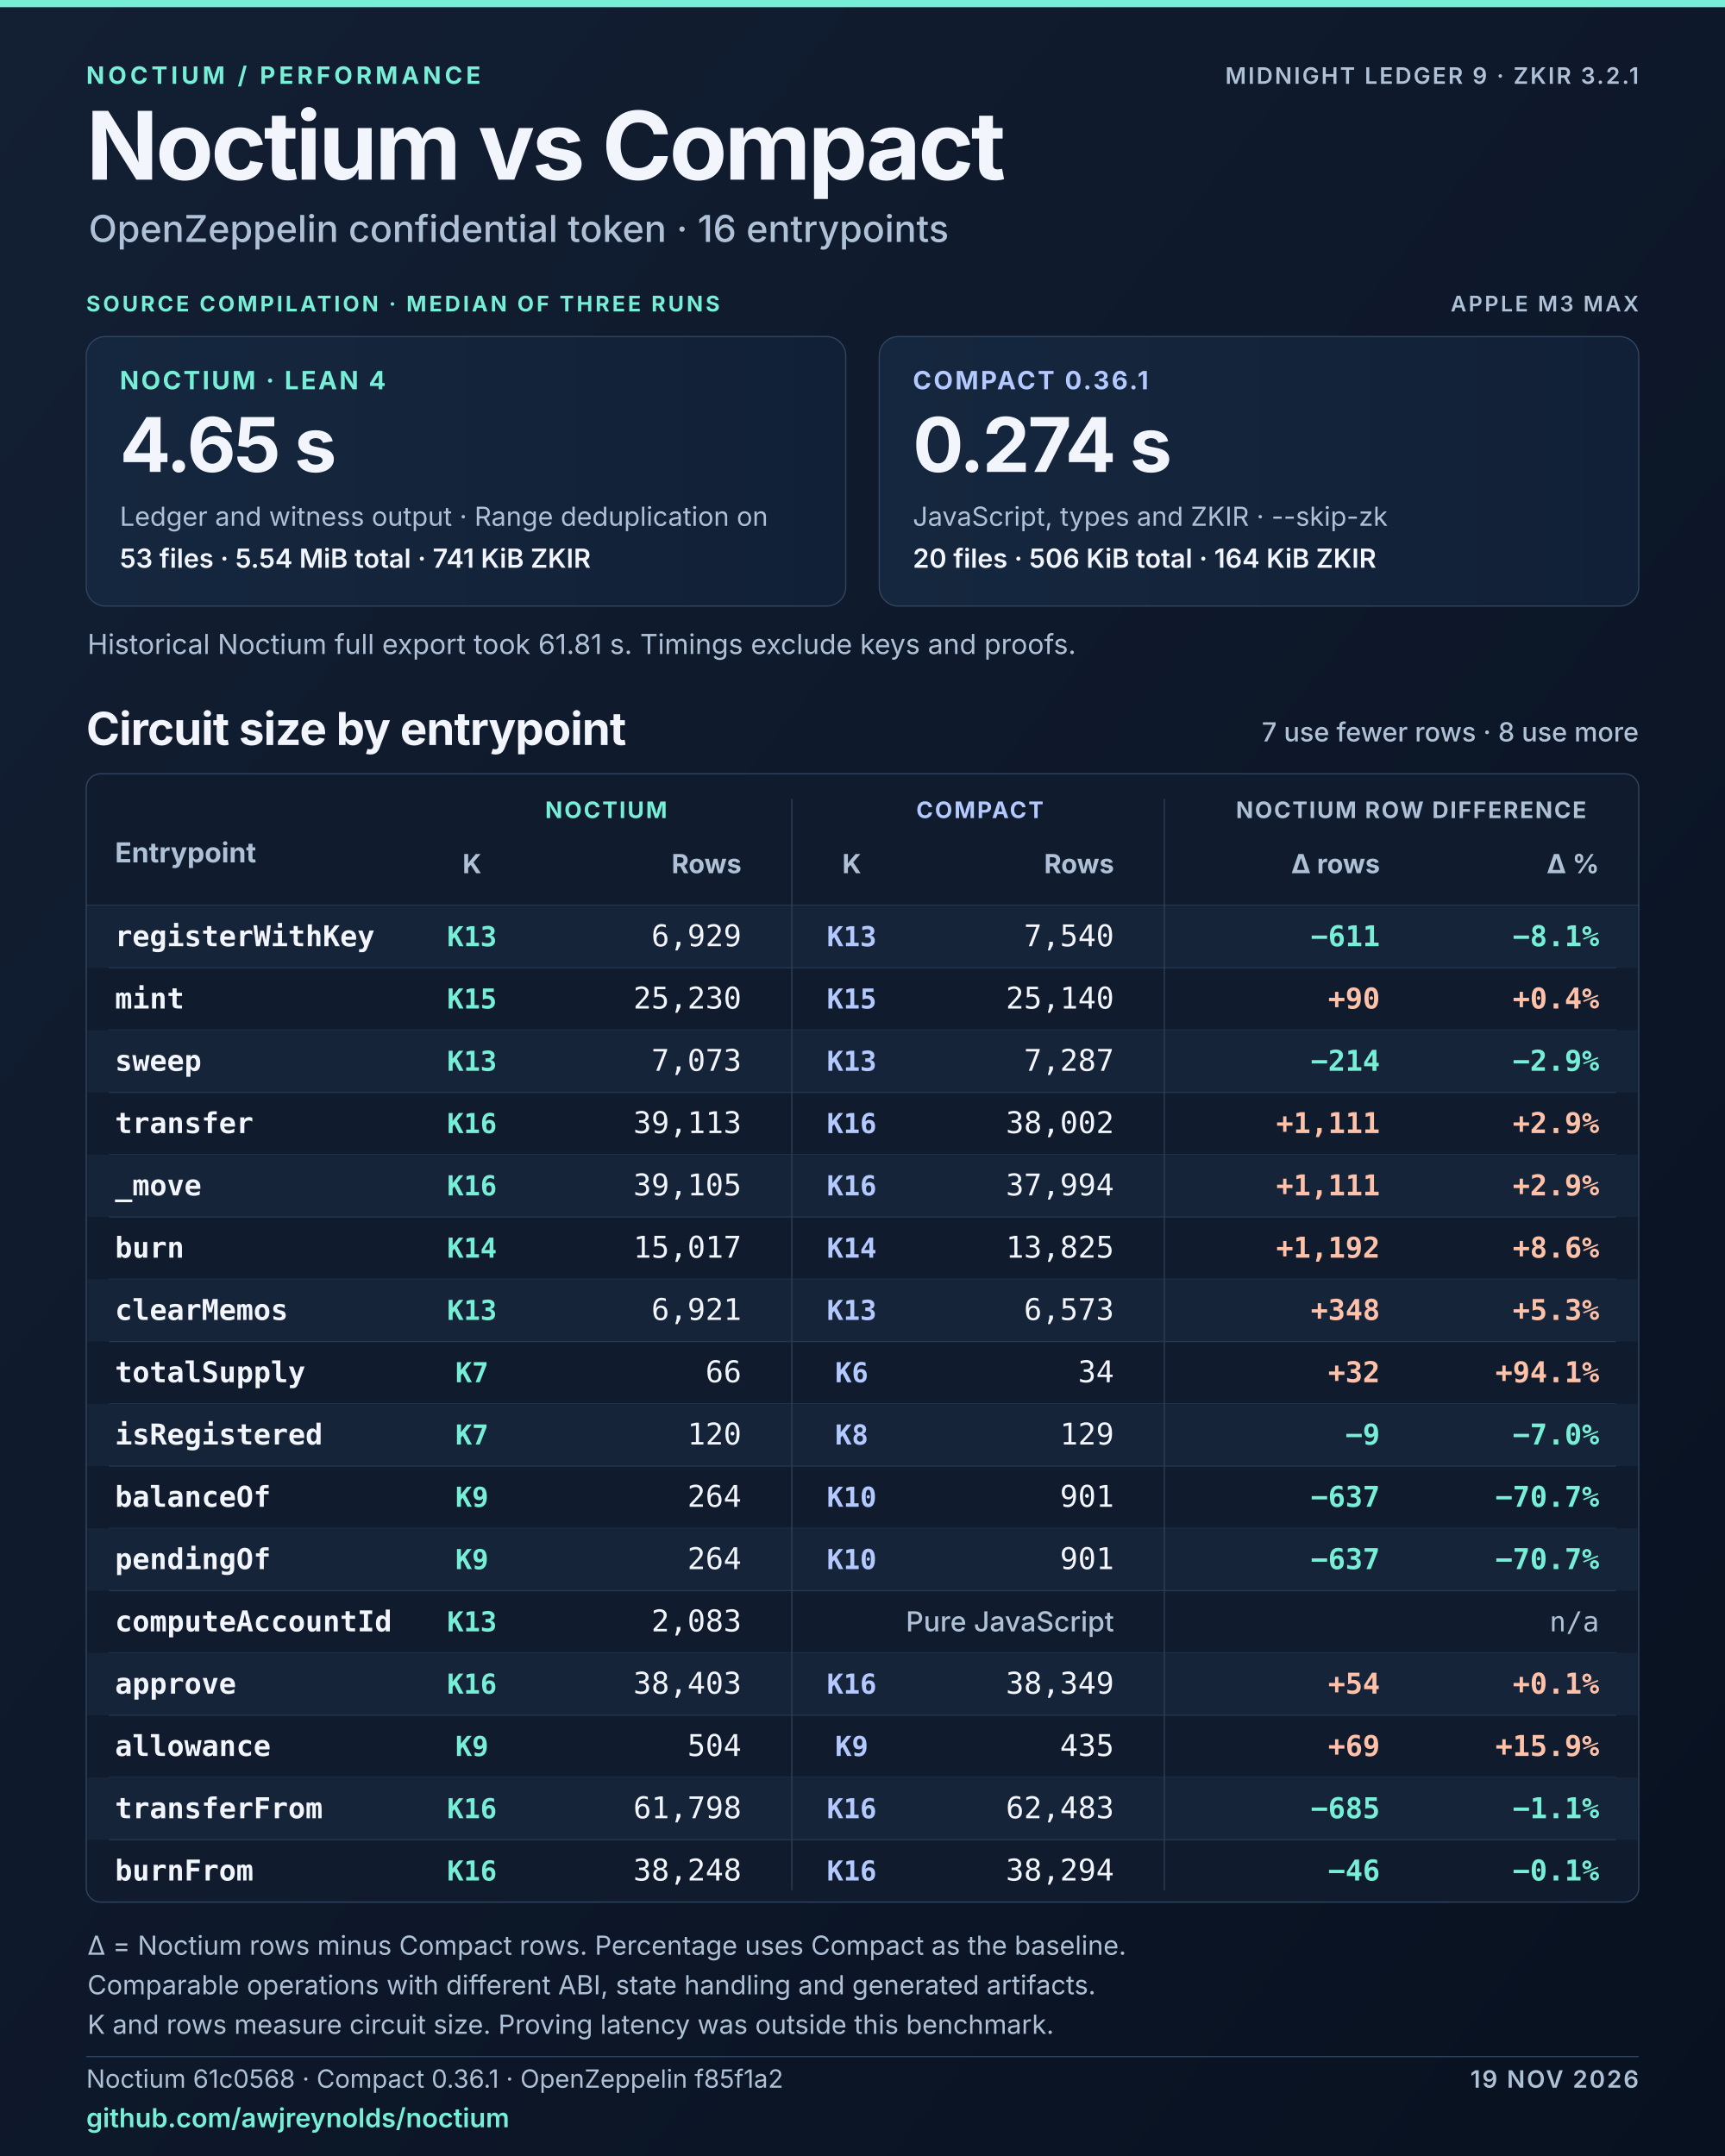
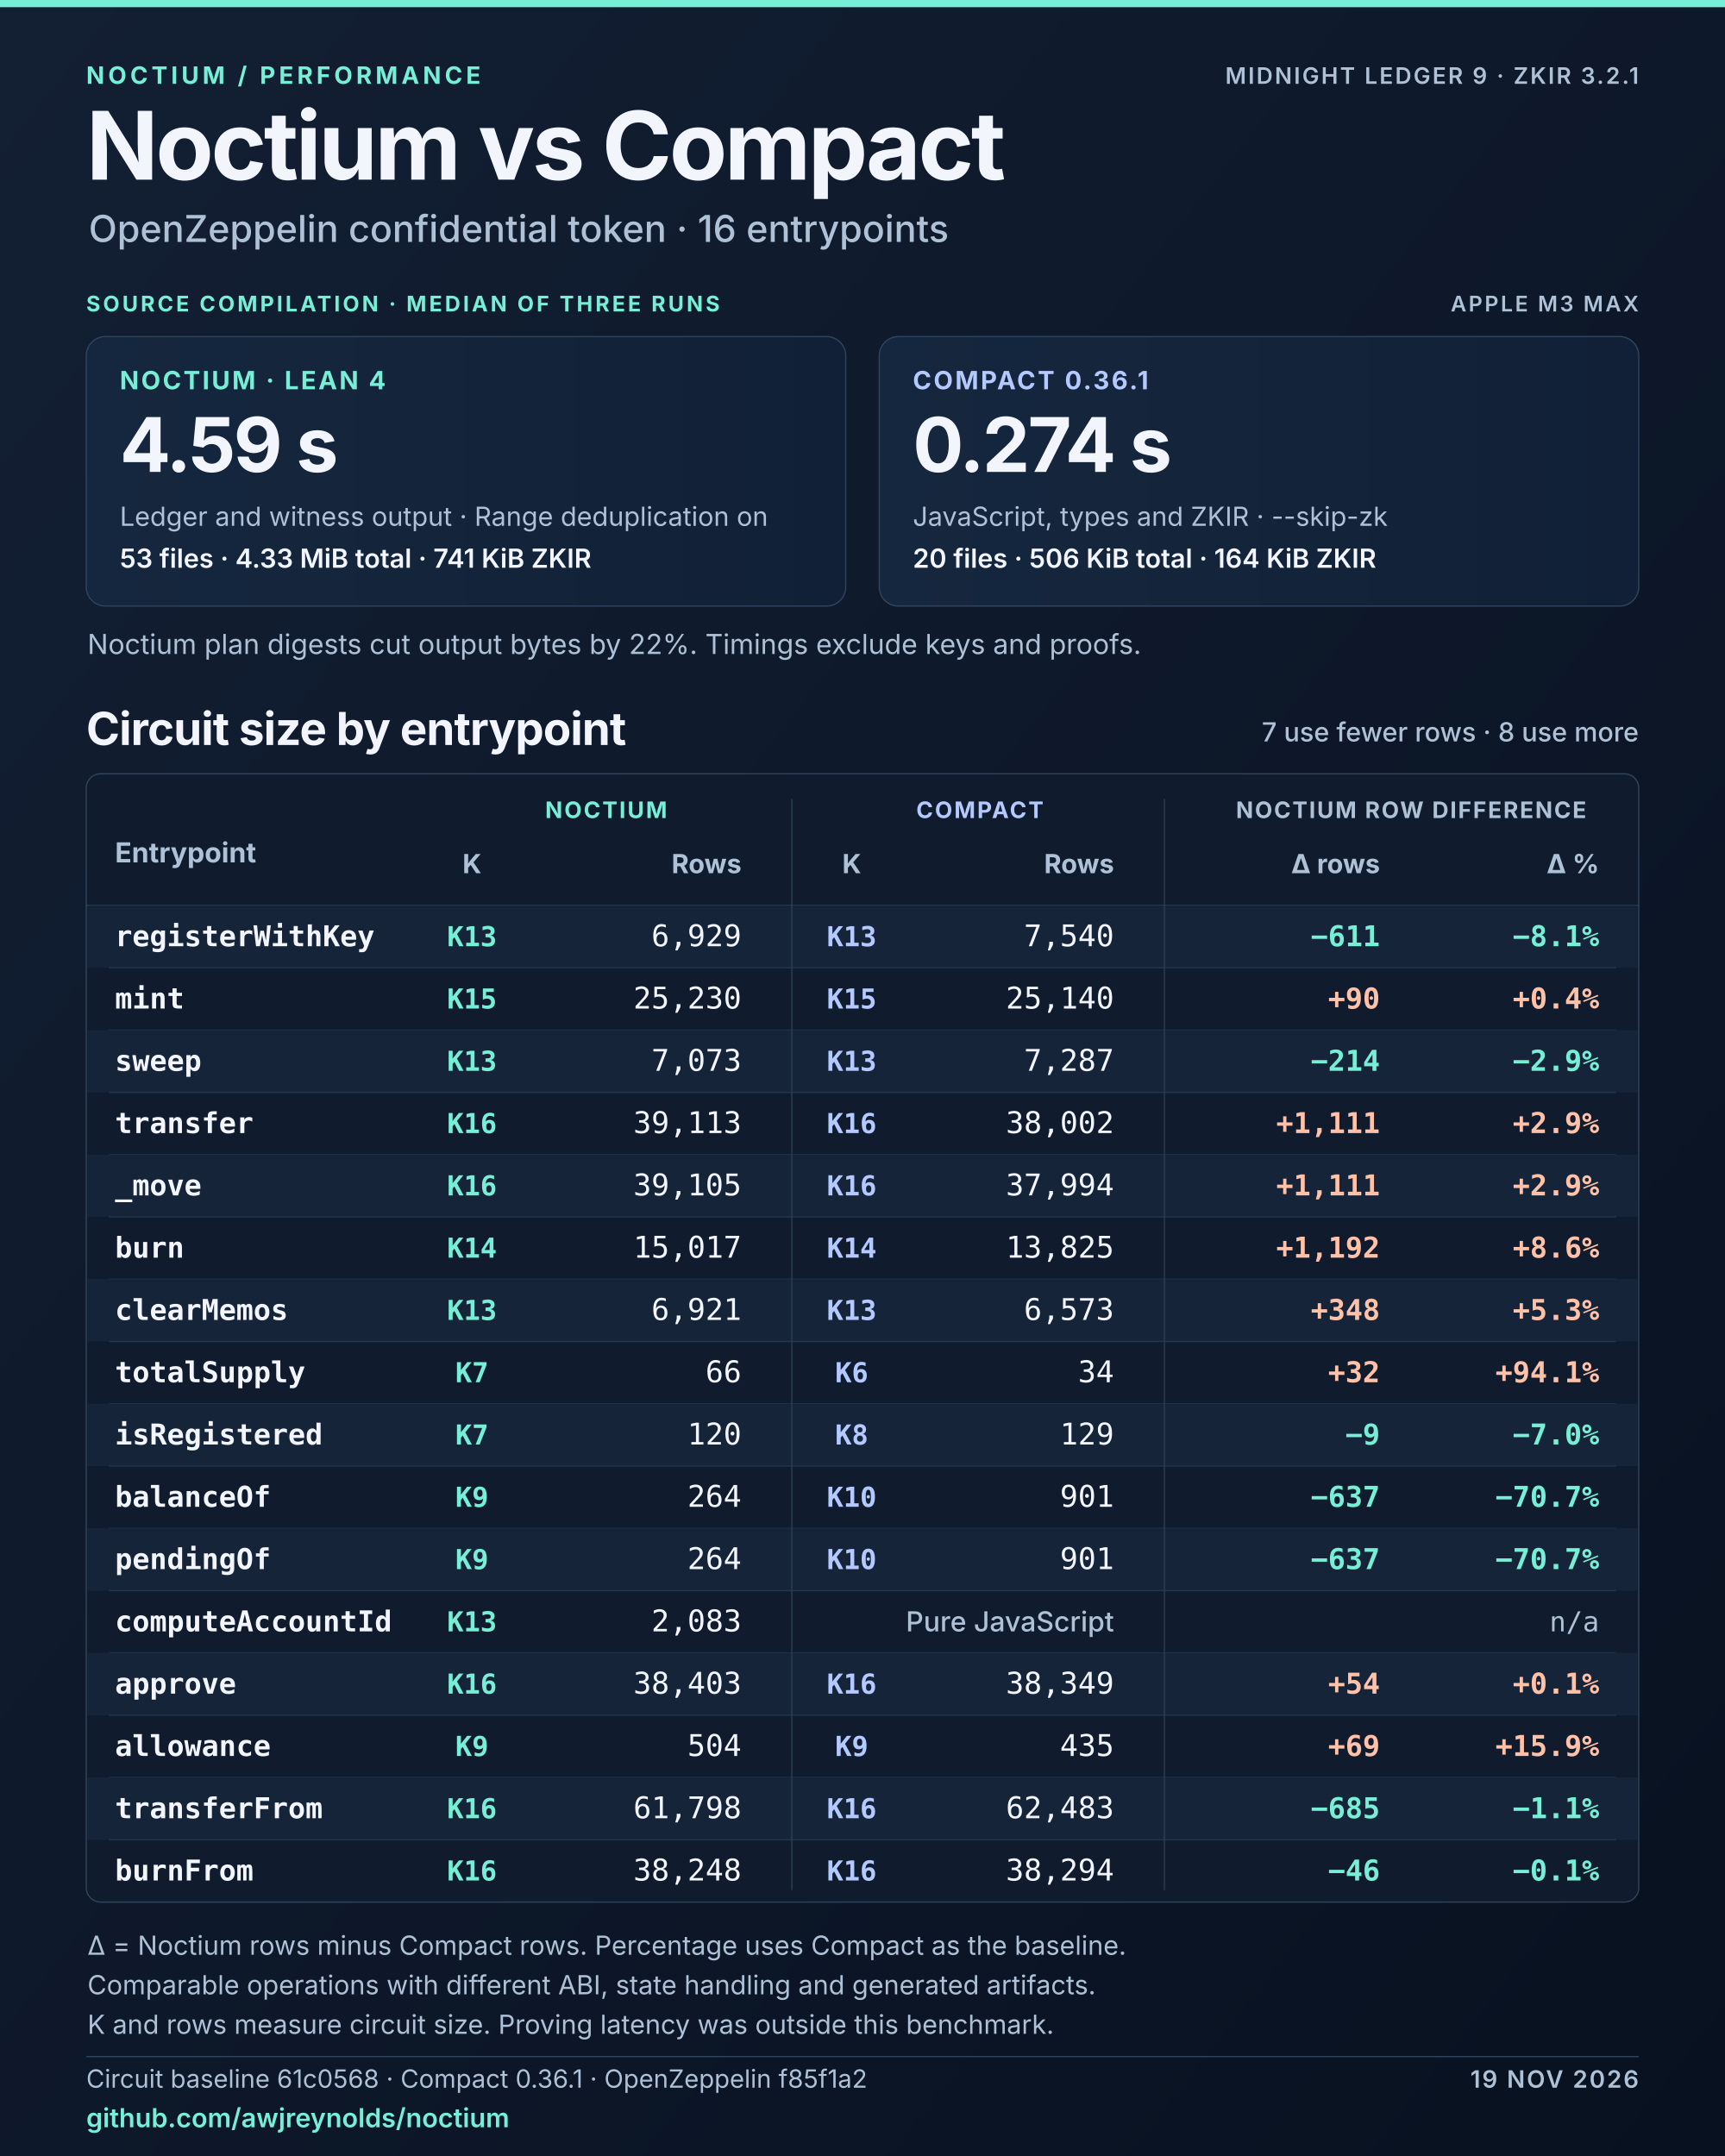
<svg xmlns="http://www.w3.org/2000/svg" width="1440" height="1800" viewBox="0 0 1440 1800" role="img" aria-labelledby="title desc">
  <defs>
    <linearGradient id="background" x2="1" y2="1">
      <stop stop-color="#131f33" />
      <stop offset="0.72" stop-color="#0b1526" />
      <stop offset="1" stop-color="#08111f" />
    </linearGradient>
    <linearGradient id="surface">
      <stop stop-color="#15273e" />
      <stop offset="1" stop-color="#112037" />
    </linearGradient>
  </defs>
  <rect width="1440" height="1800" fill="url(#background)" />
  <path d="M0 3H1440" stroke="#77efd6" stroke-width="6" />
  <g font-family="Inter, Arial, Helvetica, sans-serif">
    <text x="72" y="70" font-size="20" fill="#77efd6" font-weight="700" text-anchor="start" letter-spacing="3.0">NOCTIUM  /  PERFORMANCE</text>
    <text x="1368" y="70" font-size="19" fill="#afc1d7" font-weight="600" text-anchor="end" letter-spacing="1.6">MIDNIGHT LEDGER 9  ·  ZKIR 3.2.1</text>
    <text x="72" y="150" font-size="79" fill="#f2f6fc" font-weight="700" text-anchor="start" letter-spacing="-2.3">Noctium vs Compact</text>
    <text x="74" y="202" font-size="31" fill="#afc1d7" font-weight="500" text-anchor="start" letter-spacing="0">OpenZeppelin confidential token  ·  16 entrypoints</text>
    <text x="72" y="260" font-size="18" fill="#77efd6" font-weight="700" text-anchor="start" letter-spacing="2.2">SOURCE COMPILATION  ·  MEDIAN OF THREE RUNS</text>
    <text x="1368" y="260" font-size="18" fill="#afc1d7" font-weight="600" text-anchor="end" letter-spacing="1.8">APPLE M3 MAX</text>
    <rect x="72" y="281" width="634" height="225" rx="16" fill="url(#surface)" stroke="#31455f" />
    <rect x="734" y="281" width="634" height="225" rx="16" fill="url(#surface)" stroke="#31455f" />
    <text x="100" y="325" font-size="21" fill="#77efd6" font-weight="700" text-anchor="start" letter-spacing="1.8">NOCTIUM · LEAN 4</text>
    <text x="762" y="325" font-size="21" fill="#b3c9ff" font-weight="700" text-anchor="start" letter-spacing="1.8">COMPACT 0.36.1</text>
-     <text x="100" y="394" font-size="63" fill="#f2f6fc" font-weight="700" text-anchor="start" letter-spacing="-1.8">4.65 s</text>
+     <text x="100" y="394" font-size="63" fill="#f2f6fc" font-weight="700" text-anchor="start" letter-spacing="-1.8">4.59 s</text>
    <text x="762" y="394" font-size="63" fill="#f2f6fc" font-weight="700" text-anchor="start" letter-spacing="-1.8">0.274 s</text>
    <text x="100" y="439" font-size="22" fill="#afc1d7" font-weight="400" text-anchor="start" letter-spacing="0">Ledger and witness output · Range deduplication on</text>
    <text x="762" y="439" font-size="22" fill="#afc1d7" font-weight="400" text-anchor="start" letter-spacing="0">JavaScript, types and ZKIR · --skip-zk</text>
-     <text x="100" y="474" font-size="22" fill="#f2f6fc" font-weight="600" text-anchor="start" letter-spacing="0">53 files  ·  5.54 MiB total  ·  741 KiB ZKIR</text>
+     <text x="100" y="474" font-size="22" fill="#f2f6fc" font-weight="600" text-anchor="start" letter-spacing="0">53 files  ·  4.33 MiB total  ·  741 KiB ZKIR</text>
    <text x="762" y="474" font-size="22" fill="#f2f6fc" font-weight="600" text-anchor="start" letter-spacing="0">20 files  ·  506 KiB total  ·  164 KiB ZKIR</text>
-     <text x="73" y="546" font-size="23" fill="#afc1d7" font-weight="400" text-anchor="start" letter-spacing="0">Historical Noctium full export took 61.81 s. Timings exclude keys and proofs.</text>
+     <text x="73" y="546" font-size="23" fill="#afc1d7" font-weight="400" text-anchor="start" letter-spacing="0">Noctium plan digests cut output bytes by 22%. Timings exclude keys and proofs.</text>
    <text x="72" y="622" font-size="38" fill="#f2f6fc" font-weight="700" text-anchor="start" letter-spacing="-0.6">Circuit size by entrypoint</text>
    <text x="1368" y="619" font-size="22" fill="#afc1d7" font-weight="500" text-anchor="end" letter-spacing="0">7 use fewer rows  ·  8 use more</text>
    <rect x="72" y="646" width="1296" height="942" rx="12" fill="#101c2e" stroke="#31455f" />
    <text x="96" y="720" font-size="23" fill="#afc1d7" font-weight="700" text-anchor="start" letter-spacing="0">Entrypoint</text>
    <text x="506" y="683" font-size="19" fill="#77efd6" font-weight="700" text-anchor="middle" letter-spacing="1.5">NOCTIUM</text>
    <text x="818" y="683" font-size="19" fill="#b3c9ff" font-weight="700" text-anchor="middle" letter-spacing="1.5">COMPACT</text>
    <text x="1178" y="683" font-size="19" fill="#afc1d7" font-weight="700" text-anchor="middle" letter-spacing="1.3">NOCTIUM ROW DIFFERENCE</text>
    <text x="394" y="729" font-size="22" fill="#afc1d7" font-weight="700" text-anchor="middle" letter-spacing="0">K</text>
    <text x="619" y="729" font-size="22" fill="#afc1d7" font-weight="700" text-anchor="end" letter-spacing="0">Rows</text>
    <text x="711" y="729" font-size="22" fill="#afc1d7" font-weight="700" text-anchor="middle" letter-spacing="0">K</text>
    <text x="930" y="729" font-size="22" fill="#afc1d7" font-weight="700" text-anchor="end" letter-spacing="0">Rows</text>
    <text x="1152" y="729" font-size="22" fill="#afc1d7" font-weight="700" text-anchor="end" letter-spacing="0">Δ rows</text>
    <text x="1335" y="729" font-size="22" fill="#afc1d7" font-weight="700" text-anchor="end" letter-spacing="0">Δ %</text>
    <path d="M72 756L1368 756" stroke="#31455f" stroke-width="1" />
    <rect x="73" y="756" width="1294" height="52" rx="0" fill="#16243a" />
    <path d="M91 808L1349 808" stroke="#23364d" stroke-width="1" />
    <text x="96" y="790" font-size="24" fill="#f2f6fc" font-weight="600" text-anchor="start" letter-spacing="0" font-family="SF Mono, Menlo, Consolas, monospace">registerWithKey</text>
    <text x="394" y="790" font-size="23" fill="#77efd6" font-weight="600" text-anchor="middle" letter-spacing="0" font-family="SF Mono, Menlo, Consolas, monospace">K13</text>
    <text x="619" y="790" font-size="25" fill="#f2f6fc" font-weight="500" text-anchor="end" letter-spacing="0" font-family="SF Mono, Menlo, Consolas, monospace">6,929</text>
    <text x="711" y="790" font-size="23" fill="#b3c9ff" font-weight="600" text-anchor="middle" letter-spacing="0" font-family="SF Mono, Menlo, Consolas, monospace">K13</text>
    <text x="930" y="790" font-size="25" fill="#f2f6fc" font-weight="500" text-anchor="end" letter-spacing="0" font-family="SF Mono, Menlo, Consolas, monospace">7,540</text>
    <text x="1152" y="790" font-size="24" fill="#77efd6" font-weight="600" text-anchor="end" letter-spacing="0" font-family="SF Mono, Menlo, Consolas, monospace">−611</text>
    <text x="1335" y="790" font-size="24" fill="#77efd6" font-weight="600" text-anchor="end" letter-spacing="0" font-family="SF Mono, Menlo, Consolas, monospace">−8.1%</text>
    <path d="M91 860L1349 860" stroke="#23364d" stroke-width="1" />
    <text x="96" y="842" font-size="24" fill="#f2f6fc" font-weight="600" text-anchor="start" letter-spacing="0" font-family="SF Mono, Menlo, Consolas, monospace">mint</text>
    <text x="394" y="842" font-size="23" fill="#77efd6" font-weight="600" text-anchor="middle" letter-spacing="0" font-family="SF Mono, Menlo, Consolas, monospace">K15</text>
    <text x="619" y="842" font-size="25" fill="#f2f6fc" font-weight="500" text-anchor="end" letter-spacing="0" font-family="SF Mono, Menlo, Consolas, monospace">25,230</text>
    <text x="711" y="842" font-size="23" fill="#b3c9ff" font-weight="600" text-anchor="middle" letter-spacing="0" font-family="SF Mono, Menlo, Consolas, monospace">K15</text>
    <text x="930" y="842" font-size="25" fill="#f2f6fc" font-weight="500" text-anchor="end" letter-spacing="0" font-family="SF Mono, Menlo, Consolas, monospace">25,140</text>
    <text x="1152" y="842" font-size="24" fill="#ffc2a9" font-weight="600" text-anchor="end" letter-spacing="0" font-family="SF Mono, Menlo, Consolas, monospace">+90</text>
    <text x="1335" y="842" font-size="24" fill="#ffc2a9" font-weight="600" text-anchor="end" letter-spacing="0" font-family="SF Mono, Menlo, Consolas, monospace">+0.4%</text>
    <rect x="73" y="860" width="1294" height="52" rx="0" fill="#16243a" />
    <path d="M91 912L1349 912" stroke="#23364d" stroke-width="1" />
    <text x="96" y="894" font-size="24" fill="#f2f6fc" font-weight="600" text-anchor="start" letter-spacing="0" font-family="SF Mono, Menlo, Consolas, monospace">sweep</text>
    <text x="394" y="894" font-size="23" fill="#77efd6" font-weight="600" text-anchor="middle" letter-spacing="0" font-family="SF Mono, Menlo, Consolas, monospace">K13</text>
    <text x="619" y="894" font-size="25" fill="#f2f6fc" font-weight="500" text-anchor="end" letter-spacing="0" font-family="SF Mono, Menlo, Consolas, monospace">7,073</text>
    <text x="711" y="894" font-size="23" fill="#b3c9ff" font-weight="600" text-anchor="middle" letter-spacing="0" font-family="SF Mono, Menlo, Consolas, monospace">K13</text>
    <text x="930" y="894" font-size="25" fill="#f2f6fc" font-weight="500" text-anchor="end" letter-spacing="0" font-family="SF Mono, Menlo, Consolas, monospace">7,287</text>
    <text x="1152" y="894" font-size="24" fill="#77efd6" font-weight="600" text-anchor="end" letter-spacing="0" font-family="SF Mono, Menlo, Consolas, monospace">−214</text>
    <text x="1335" y="894" font-size="24" fill="#77efd6" font-weight="600" text-anchor="end" letter-spacing="0" font-family="SF Mono, Menlo, Consolas, monospace">−2.9%</text>
    <path d="M91 964L1349 964" stroke="#23364d" stroke-width="1" />
    <text x="96" y="946" font-size="24" fill="#f2f6fc" font-weight="600" text-anchor="start" letter-spacing="0" font-family="SF Mono, Menlo, Consolas, monospace">transfer</text>
    <text x="394" y="946" font-size="23" fill="#77efd6" font-weight="600" text-anchor="middle" letter-spacing="0" font-family="SF Mono, Menlo, Consolas, monospace">K16</text>
    <text x="619" y="946" font-size="25" fill="#f2f6fc" font-weight="500" text-anchor="end" letter-spacing="0" font-family="SF Mono, Menlo, Consolas, monospace">39,113</text>
    <text x="711" y="946" font-size="23" fill="#b3c9ff" font-weight="600" text-anchor="middle" letter-spacing="0" font-family="SF Mono, Menlo, Consolas, monospace">K16</text>
    <text x="930" y="946" font-size="25" fill="#f2f6fc" font-weight="500" text-anchor="end" letter-spacing="0" font-family="SF Mono, Menlo, Consolas, monospace">38,002</text>
    <text x="1152" y="946" font-size="24" fill="#ffc2a9" font-weight="600" text-anchor="end" letter-spacing="0" font-family="SF Mono, Menlo, Consolas, monospace">+1,111</text>
    <text x="1335" y="946" font-size="24" fill="#ffc2a9" font-weight="600" text-anchor="end" letter-spacing="0" font-family="SF Mono, Menlo, Consolas, monospace">+2.9%</text>
    <rect x="73" y="964" width="1294" height="52" rx="0" fill="#16243a" />
    <path d="M91 1016L1349 1016" stroke="#23364d" stroke-width="1" />
    <text x="96" y="998" font-size="24" fill="#f2f6fc" font-weight="600" text-anchor="start" letter-spacing="0" font-family="SF Mono, Menlo, Consolas, monospace">_move</text>
    <text x="394" y="998" font-size="23" fill="#77efd6" font-weight="600" text-anchor="middle" letter-spacing="0" font-family="SF Mono, Menlo, Consolas, monospace">K16</text>
    <text x="619" y="998" font-size="25" fill="#f2f6fc" font-weight="500" text-anchor="end" letter-spacing="0" font-family="SF Mono, Menlo, Consolas, monospace">39,105</text>
    <text x="711" y="998" font-size="23" fill="#b3c9ff" font-weight="600" text-anchor="middle" letter-spacing="0" font-family="SF Mono, Menlo, Consolas, monospace">K16</text>
    <text x="930" y="998" font-size="25" fill="#f2f6fc" font-weight="500" text-anchor="end" letter-spacing="0" font-family="SF Mono, Menlo, Consolas, monospace">37,994</text>
    <text x="1152" y="998" font-size="24" fill="#ffc2a9" font-weight="600" text-anchor="end" letter-spacing="0" font-family="SF Mono, Menlo, Consolas, monospace">+1,111</text>
    <text x="1335" y="998" font-size="24" fill="#ffc2a9" font-weight="600" text-anchor="end" letter-spacing="0" font-family="SF Mono, Menlo, Consolas, monospace">+2.9%</text>
    <path d="M91 1068L1349 1068" stroke="#23364d" stroke-width="1" />
    <text x="96" y="1050" font-size="24" fill="#f2f6fc" font-weight="600" text-anchor="start" letter-spacing="0" font-family="SF Mono, Menlo, Consolas, monospace">burn</text>
    <text x="394" y="1050" font-size="23" fill="#77efd6" font-weight="600" text-anchor="middle" letter-spacing="0" font-family="SF Mono, Menlo, Consolas, monospace">K14</text>
    <text x="619" y="1050" font-size="25" fill="#f2f6fc" font-weight="500" text-anchor="end" letter-spacing="0" font-family="SF Mono, Menlo, Consolas, monospace">15,017</text>
    <text x="711" y="1050" font-size="23" fill="#b3c9ff" font-weight="600" text-anchor="middle" letter-spacing="0" font-family="SF Mono, Menlo, Consolas, monospace">K14</text>
    <text x="930" y="1050" font-size="25" fill="#f2f6fc" font-weight="500" text-anchor="end" letter-spacing="0" font-family="SF Mono, Menlo, Consolas, monospace">13,825</text>
    <text x="1152" y="1050" font-size="24" fill="#ffc2a9" font-weight="600" text-anchor="end" letter-spacing="0" font-family="SF Mono, Menlo, Consolas, monospace">+1,192</text>
    <text x="1335" y="1050" font-size="24" fill="#ffc2a9" font-weight="600" text-anchor="end" letter-spacing="0" font-family="SF Mono, Menlo, Consolas, monospace">+8.6%</text>
    <rect x="73" y="1068" width="1294" height="52" rx="0" fill="#16243a" />
    <path d="M91 1120L1349 1120" stroke="#23364d" stroke-width="1" />
    <text x="96" y="1102" font-size="24" fill="#f2f6fc" font-weight="600" text-anchor="start" letter-spacing="0" font-family="SF Mono, Menlo, Consolas, monospace">clearMemos</text>
    <text x="394" y="1102" font-size="23" fill="#77efd6" font-weight="600" text-anchor="middle" letter-spacing="0" font-family="SF Mono, Menlo, Consolas, monospace">K13</text>
    <text x="619" y="1102" font-size="25" fill="#f2f6fc" font-weight="500" text-anchor="end" letter-spacing="0" font-family="SF Mono, Menlo, Consolas, monospace">6,921</text>
    <text x="711" y="1102" font-size="23" fill="#b3c9ff" font-weight="600" text-anchor="middle" letter-spacing="0" font-family="SF Mono, Menlo, Consolas, monospace">K13</text>
    <text x="930" y="1102" font-size="25" fill="#f2f6fc" font-weight="500" text-anchor="end" letter-spacing="0" font-family="SF Mono, Menlo, Consolas, monospace">6,573</text>
    <text x="1152" y="1102" font-size="24" fill="#ffc2a9" font-weight="600" text-anchor="end" letter-spacing="0" font-family="SF Mono, Menlo, Consolas, monospace">+348</text>
    <text x="1335" y="1102" font-size="24" fill="#ffc2a9" font-weight="600" text-anchor="end" letter-spacing="0" font-family="SF Mono, Menlo, Consolas, monospace">+5.3%</text>
    <path d="M91 1172L1349 1172" stroke="#23364d" stroke-width="1" />
    <text x="96" y="1154" font-size="24" fill="#f2f6fc" font-weight="600" text-anchor="start" letter-spacing="0" font-family="SF Mono, Menlo, Consolas, monospace">totalSupply</text>
    <text x="394" y="1154" font-size="23" fill="#77efd6" font-weight="600" text-anchor="middle" letter-spacing="0" font-family="SF Mono, Menlo, Consolas, monospace">K7</text>
    <text x="619" y="1154" font-size="25" fill="#f2f6fc" font-weight="500" text-anchor="end" letter-spacing="0" font-family="SF Mono, Menlo, Consolas, monospace">66</text>
    <text x="711" y="1154" font-size="23" fill="#b3c9ff" font-weight="600" text-anchor="middle" letter-spacing="0" font-family="SF Mono, Menlo, Consolas, monospace">K6</text>
    <text x="930" y="1154" font-size="25" fill="#f2f6fc" font-weight="500" text-anchor="end" letter-spacing="0" font-family="SF Mono, Menlo, Consolas, monospace">34</text>
    <text x="1152" y="1154" font-size="24" fill="#ffc2a9" font-weight="600" text-anchor="end" letter-spacing="0" font-family="SF Mono, Menlo, Consolas, monospace">+32</text>
    <text x="1335" y="1154" font-size="24" fill="#ffc2a9" font-weight="600" text-anchor="end" letter-spacing="0" font-family="SF Mono, Menlo, Consolas, monospace">+94.1%</text>
    <rect x="73" y="1172" width="1294" height="52" rx="0" fill="#16243a" />
    <path d="M91 1224L1349 1224" stroke="#23364d" stroke-width="1" />
    <text x="96" y="1206" font-size="24" fill="#f2f6fc" font-weight="600" text-anchor="start" letter-spacing="0" font-family="SF Mono, Menlo, Consolas, monospace">isRegistered</text>
    <text x="394" y="1206" font-size="23" fill="#77efd6" font-weight="600" text-anchor="middle" letter-spacing="0" font-family="SF Mono, Menlo, Consolas, monospace">K7</text>
    <text x="619" y="1206" font-size="25" fill="#f2f6fc" font-weight="500" text-anchor="end" letter-spacing="0" font-family="SF Mono, Menlo, Consolas, monospace">120</text>
    <text x="711" y="1206" font-size="23" fill="#b3c9ff" font-weight="600" text-anchor="middle" letter-spacing="0" font-family="SF Mono, Menlo, Consolas, monospace">K8</text>
    <text x="930" y="1206" font-size="25" fill="#f2f6fc" font-weight="500" text-anchor="end" letter-spacing="0" font-family="SF Mono, Menlo, Consolas, monospace">129</text>
    <text x="1152" y="1206" font-size="24" fill="#77efd6" font-weight="600" text-anchor="end" letter-spacing="0" font-family="SF Mono, Menlo, Consolas, monospace">−9</text>
    <text x="1335" y="1206" font-size="24" fill="#77efd6" font-weight="600" text-anchor="end" letter-spacing="0" font-family="SF Mono, Menlo, Consolas, monospace">−7.0%</text>
    <path d="M91 1276L1349 1276" stroke="#23364d" stroke-width="1" />
    <text x="96" y="1258" font-size="24" fill="#f2f6fc" font-weight="600" text-anchor="start" letter-spacing="0" font-family="SF Mono, Menlo, Consolas, monospace">balanceOf</text>
    <text x="394" y="1258" font-size="23" fill="#77efd6" font-weight="600" text-anchor="middle" letter-spacing="0" font-family="SF Mono, Menlo, Consolas, monospace">K9</text>
    <text x="619" y="1258" font-size="25" fill="#f2f6fc" font-weight="500" text-anchor="end" letter-spacing="0" font-family="SF Mono, Menlo, Consolas, monospace">264</text>
    <text x="711" y="1258" font-size="23" fill="#b3c9ff" font-weight="600" text-anchor="middle" letter-spacing="0" font-family="SF Mono, Menlo, Consolas, monospace">K10</text>
    <text x="930" y="1258" font-size="25" fill="#f2f6fc" font-weight="500" text-anchor="end" letter-spacing="0" font-family="SF Mono, Menlo, Consolas, monospace">901</text>
    <text x="1152" y="1258" font-size="24" fill="#77efd6" font-weight="600" text-anchor="end" letter-spacing="0" font-family="SF Mono, Menlo, Consolas, monospace">−637</text>
    <text x="1335" y="1258" font-size="24" fill="#77efd6" font-weight="600" text-anchor="end" letter-spacing="0" font-family="SF Mono, Menlo, Consolas, monospace">−70.7%</text>
    <rect x="73" y="1276" width="1294" height="52" rx="0" fill="#16243a" />
    <path d="M91 1328L1349 1328" stroke="#23364d" stroke-width="1" />
    <text x="96" y="1310" font-size="24" fill="#f2f6fc" font-weight="600" text-anchor="start" letter-spacing="0" font-family="SF Mono, Menlo, Consolas, monospace">pendingOf</text>
    <text x="394" y="1310" font-size="23" fill="#77efd6" font-weight="600" text-anchor="middle" letter-spacing="0" font-family="SF Mono, Menlo, Consolas, monospace">K9</text>
    <text x="619" y="1310" font-size="25" fill="#f2f6fc" font-weight="500" text-anchor="end" letter-spacing="0" font-family="SF Mono, Menlo, Consolas, monospace">264</text>
    <text x="711" y="1310" font-size="23" fill="#b3c9ff" font-weight="600" text-anchor="middle" letter-spacing="0" font-family="SF Mono, Menlo, Consolas, monospace">K10</text>
    <text x="930" y="1310" font-size="25" fill="#f2f6fc" font-weight="500" text-anchor="end" letter-spacing="0" font-family="SF Mono, Menlo, Consolas, monospace">901</text>
    <text x="1152" y="1310" font-size="24" fill="#77efd6" font-weight="600" text-anchor="end" letter-spacing="0" font-family="SF Mono, Menlo, Consolas, monospace">−637</text>
    <text x="1335" y="1310" font-size="24" fill="#77efd6" font-weight="600" text-anchor="end" letter-spacing="0" font-family="SF Mono, Menlo, Consolas, monospace">−70.7%</text>
    <path d="M91 1380L1349 1380" stroke="#23364d" stroke-width="1" />
    <text x="96" y="1362" font-size="24" fill="#f2f6fc" font-weight="600" text-anchor="start" letter-spacing="0" font-family="SF Mono, Menlo, Consolas, monospace">computeAccountId</text>
    <text x="394" y="1362" font-size="23" fill="#77efd6" font-weight="600" text-anchor="middle" letter-spacing="0" font-family="SF Mono, Menlo, Consolas, monospace">K13</text>
    <text x="619" y="1362" font-size="25" fill="#f2f6fc" font-weight="500" text-anchor="end" letter-spacing="0" font-family="SF Mono, Menlo, Consolas, monospace">2,083</text>
    <text x="930" y="1362" font-size="23" fill="#afc1d7" font-weight="500" text-anchor="end" letter-spacing="0">Pure JavaScript</text>
    <text x="1335" y="1362" font-size="23" fill="#afc1d7" font-weight="500" text-anchor="end" letter-spacing="0" font-family="SF Mono, Menlo, Consolas, monospace">n/a</text>
    <rect x="73" y="1380" width="1294" height="52" rx="0" fill="#16243a" />
    <path d="M91 1432L1349 1432" stroke="#23364d" stroke-width="1" />
    <text x="96" y="1414" font-size="24" fill="#f2f6fc" font-weight="600" text-anchor="start" letter-spacing="0" font-family="SF Mono, Menlo, Consolas, monospace">approve</text>
    <text x="394" y="1414" font-size="23" fill="#77efd6" font-weight="600" text-anchor="middle" letter-spacing="0" font-family="SF Mono, Menlo, Consolas, monospace">K16</text>
    <text x="619" y="1414" font-size="25" fill="#f2f6fc" font-weight="500" text-anchor="end" letter-spacing="0" font-family="SF Mono, Menlo, Consolas, monospace">38,403</text>
    <text x="711" y="1414" font-size="23" fill="#b3c9ff" font-weight="600" text-anchor="middle" letter-spacing="0" font-family="SF Mono, Menlo, Consolas, monospace">K16</text>
    <text x="930" y="1414" font-size="25" fill="#f2f6fc" font-weight="500" text-anchor="end" letter-spacing="0" font-family="SF Mono, Menlo, Consolas, monospace">38,349</text>
    <text x="1152" y="1414" font-size="24" fill="#ffc2a9" font-weight="600" text-anchor="end" letter-spacing="0" font-family="SF Mono, Menlo, Consolas, monospace">+54</text>
    <text x="1335" y="1414" font-size="24" fill="#ffc2a9" font-weight="600" text-anchor="end" letter-spacing="0" font-family="SF Mono, Menlo, Consolas, monospace">+0.1%</text>
    <path d="M91 1484L1349 1484" stroke="#23364d" stroke-width="1" />
    <text x="96" y="1466" font-size="24" fill="#f2f6fc" font-weight="600" text-anchor="start" letter-spacing="0" font-family="SF Mono, Menlo, Consolas, monospace">allowance</text>
    <text x="394" y="1466" font-size="23" fill="#77efd6" font-weight="600" text-anchor="middle" letter-spacing="0" font-family="SF Mono, Menlo, Consolas, monospace">K9</text>
    <text x="619" y="1466" font-size="25" fill="#f2f6fc" font-weight="500" text-anchor="end" letter-spacing="0" font-family="SF Mono, Menlo, Consolas, monospace">504</text>
    <text x="711" y="1466" font-size="23" fill="#b3c9ff" font-weight="600" text-anchor="middle" letter-spacing="0" font-family="SF Mono, Menlo, Consolas, monospace">K9</text>
    <text x="930" y="1466" font-size="25" fill="#f2f6fc" font-weight="500" text-anchor="end" letter-spacing="0" font-family="SF Mono, Menlo, Consolas, monospace">435</text>
    <text x="1152" y="1466" font-size="24" fill="#ffc2a9" font-weight="600" text-anchor="end" letter-spacing="0" font-family="SF Mono, Menlo, Consolas, monospace">+69</text>
    <text x="1335" y="1466" font-size="24" fill="#ffc2a9" font-weight="600" text-anchor="end" letter-spacing="0" font-family="SF Mono, Menlo, Consolas, monospace">+15.9%</text>
    <rect x="73" y="1484" width="1294" height="52" rx="0" fill="#16243a" />
    <path d="M91 1536L1349 1536" stroke="#23364d" stroke-width="1" />
    <text x="96" y="1518" font-size="24" fill="#f2f6fc" font-weight="600" text-anchor="start" letter-spacing="0" font-family="SF Mono, Menlo, Consolas, monospace">transferFrom</text>
    <text x="394" y="1518" font-size="23" fill="#77efd6" font-weight="600" text-anchor="middle" letter-spacing="0" font-family="SF Mono, Menlo, Consolas, monospace">K16</text>
    <text x="619" y="1518" font-size="25" fill="#f2f6fc" font-weight="500" text-anchor="end" letter-spacing="0" font-family="SF Mono, Menlo, Consolas, monospace">61,798</text>
    <text x="711" y="1518" font-size="23" fill="#b3c9ff" font-weight="600" text-anchor="middle" letter-spacing="0" font-family="SF Mono, Menlo, Consolas, monospace">K16</text>
    <text x="930" y="1518" font-size="25" fill="#f2f6fc" font-weight="500" text-anchor="end" letter-spacing="0" font-family="SF Mono, Menlo, Consolas, monospace">62,483</text>
    <text x="1152" y="1518" font-size="24" fill="#77efd6" font-weight="600" text-anchor="end" letter-spacing="0" font-family="SF Mono, Menlo, Consolas, monospace">−685</text>
    <text x="1335" y="1518" font-size="24" fill="#77efd6" font-weight="600" text-anchor="end" letter-spacing="0" font-family="SF Mono, Menlo, Consolas, monospace">−1.1%</text>
    <text x="96" y="1570" font-size="24" fill="#f2f6fc" font-weight="600" text-anchor="start" letter-spacing="0" font-family="SF Mono, Menlo, Consolas, monospace">burnFrom</text>
    <text x="394" y="1570" font-size="23" fill="#77efd6" font-weight="600" text-anchor="middle" letter-spacing="0" font-family="SF Mono, Menlo, Consolas, monospace">K16</text>
    <text x="619" y="1570" font-size="25" fill="#f2f6fc" font-weight="500" text-anchor="end" letter-spacing="0" font-family="SF Mono, Menlo, Consolas, monospace">38,248</text>
    <text x="711" y="1570" font-size="23" fill="#b3c9ff" font-weight="600" text-anchor="middle" letter-spacing="0" font-family="SF Mono, Menlo, Consolas, monospace">K16</text>
    <text x="930" y="1570" font-size="25" fill="#f2f6fc" font-weight="500" text-anchor="end" letter-spacing="0" font-family="SF Mono, Menlo, Consolas, monospace">38,294</text>
    <text x="1152" y="1570" font-size="24" fill="#77efd6" font-weight="600" text-anchor="end" letter-spacing="0" font-family="SF Mono, Menlo, Consolas, monospace">−46</text>
    <text x="1335" y="1570" font-size="24" fill="#77efd6" font-weight="600" text-anchor="end" letter-spacing="0" font-family="SF Mono, Menlo, Consolas, monospace">−0.1%</text>
    <path d="M661 667L661 1578" stroke="#2b3e56" stroke-width="1" />
    <path d="M972 667L972 1578" stroke="#2b3e56" stroke-width="1" />
    <text x="73" y="1632" font-size="22" fill="#afc1d7" font-weight="400" text-anchor="start" letter-spacing="0">Δ = Noctium rows minus Compact rows. Percentage uses Compact as the baseline.</text>
    <text x="73" y="1665" font-size="22" fill="#afc1d7" font-weight="400" text-anchor="start" letter-spacing="0">Comparable operations with different ABI, state handling and generated artifacts.</text>
    <text x="73" y="1698" font-size="22" fill="#afc1d7" font-weight="400" text-anchor="start" letter-spacing="0">K and rows measure circuit size. Proving latency was outside this benchmark.</text>
    <path d="M72 1717L1368 1717" stroke="#31455f" stroke-width="1" />
-     <text x="72" y="1743" font-size="21" fill="#afc1d7" font-weight="400" text-anchor="start" letter-spacing="0">Noctium 61c0568 · Compact 0.36.1 · OpenZeppelin f85f1a2</text>
+     <text x="72" y="1743" font-size="21" fill="#afc1d7" font-weight="400" text-anchor="start" letter-spacing="0">Circuit baseline 61c0568 · Compact 0.36.1 · OpenZeppelin f85f1a2</text>
    <text x="1368" y="1743" font-size="20" fill="#afc1d7" font-weight="600" text-anchor="end" letter-spacing="1.4">19 NOV 2026</text>
    <text x="72" y="1776" font-size="22" fill="#77efd6" font-weight="600" text-anchor="start" letter-spacing="0">github.com/awjreynolds/noctium</text>
  </g>
</svg>
